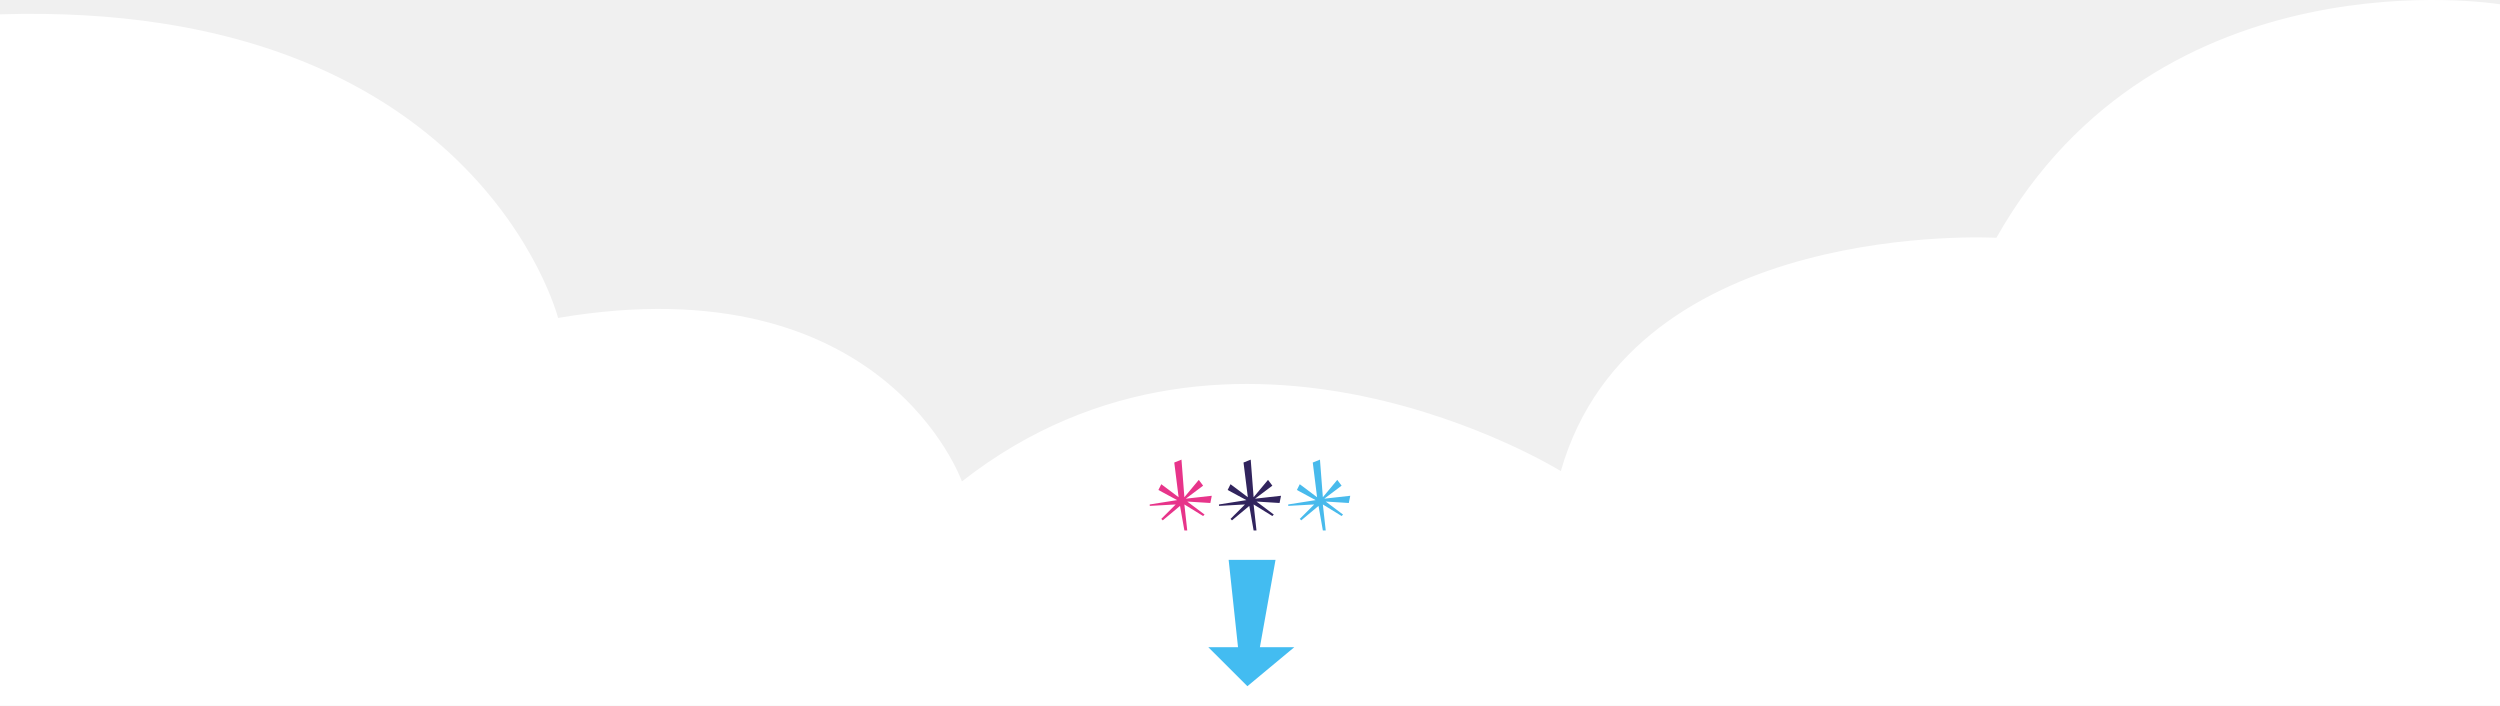
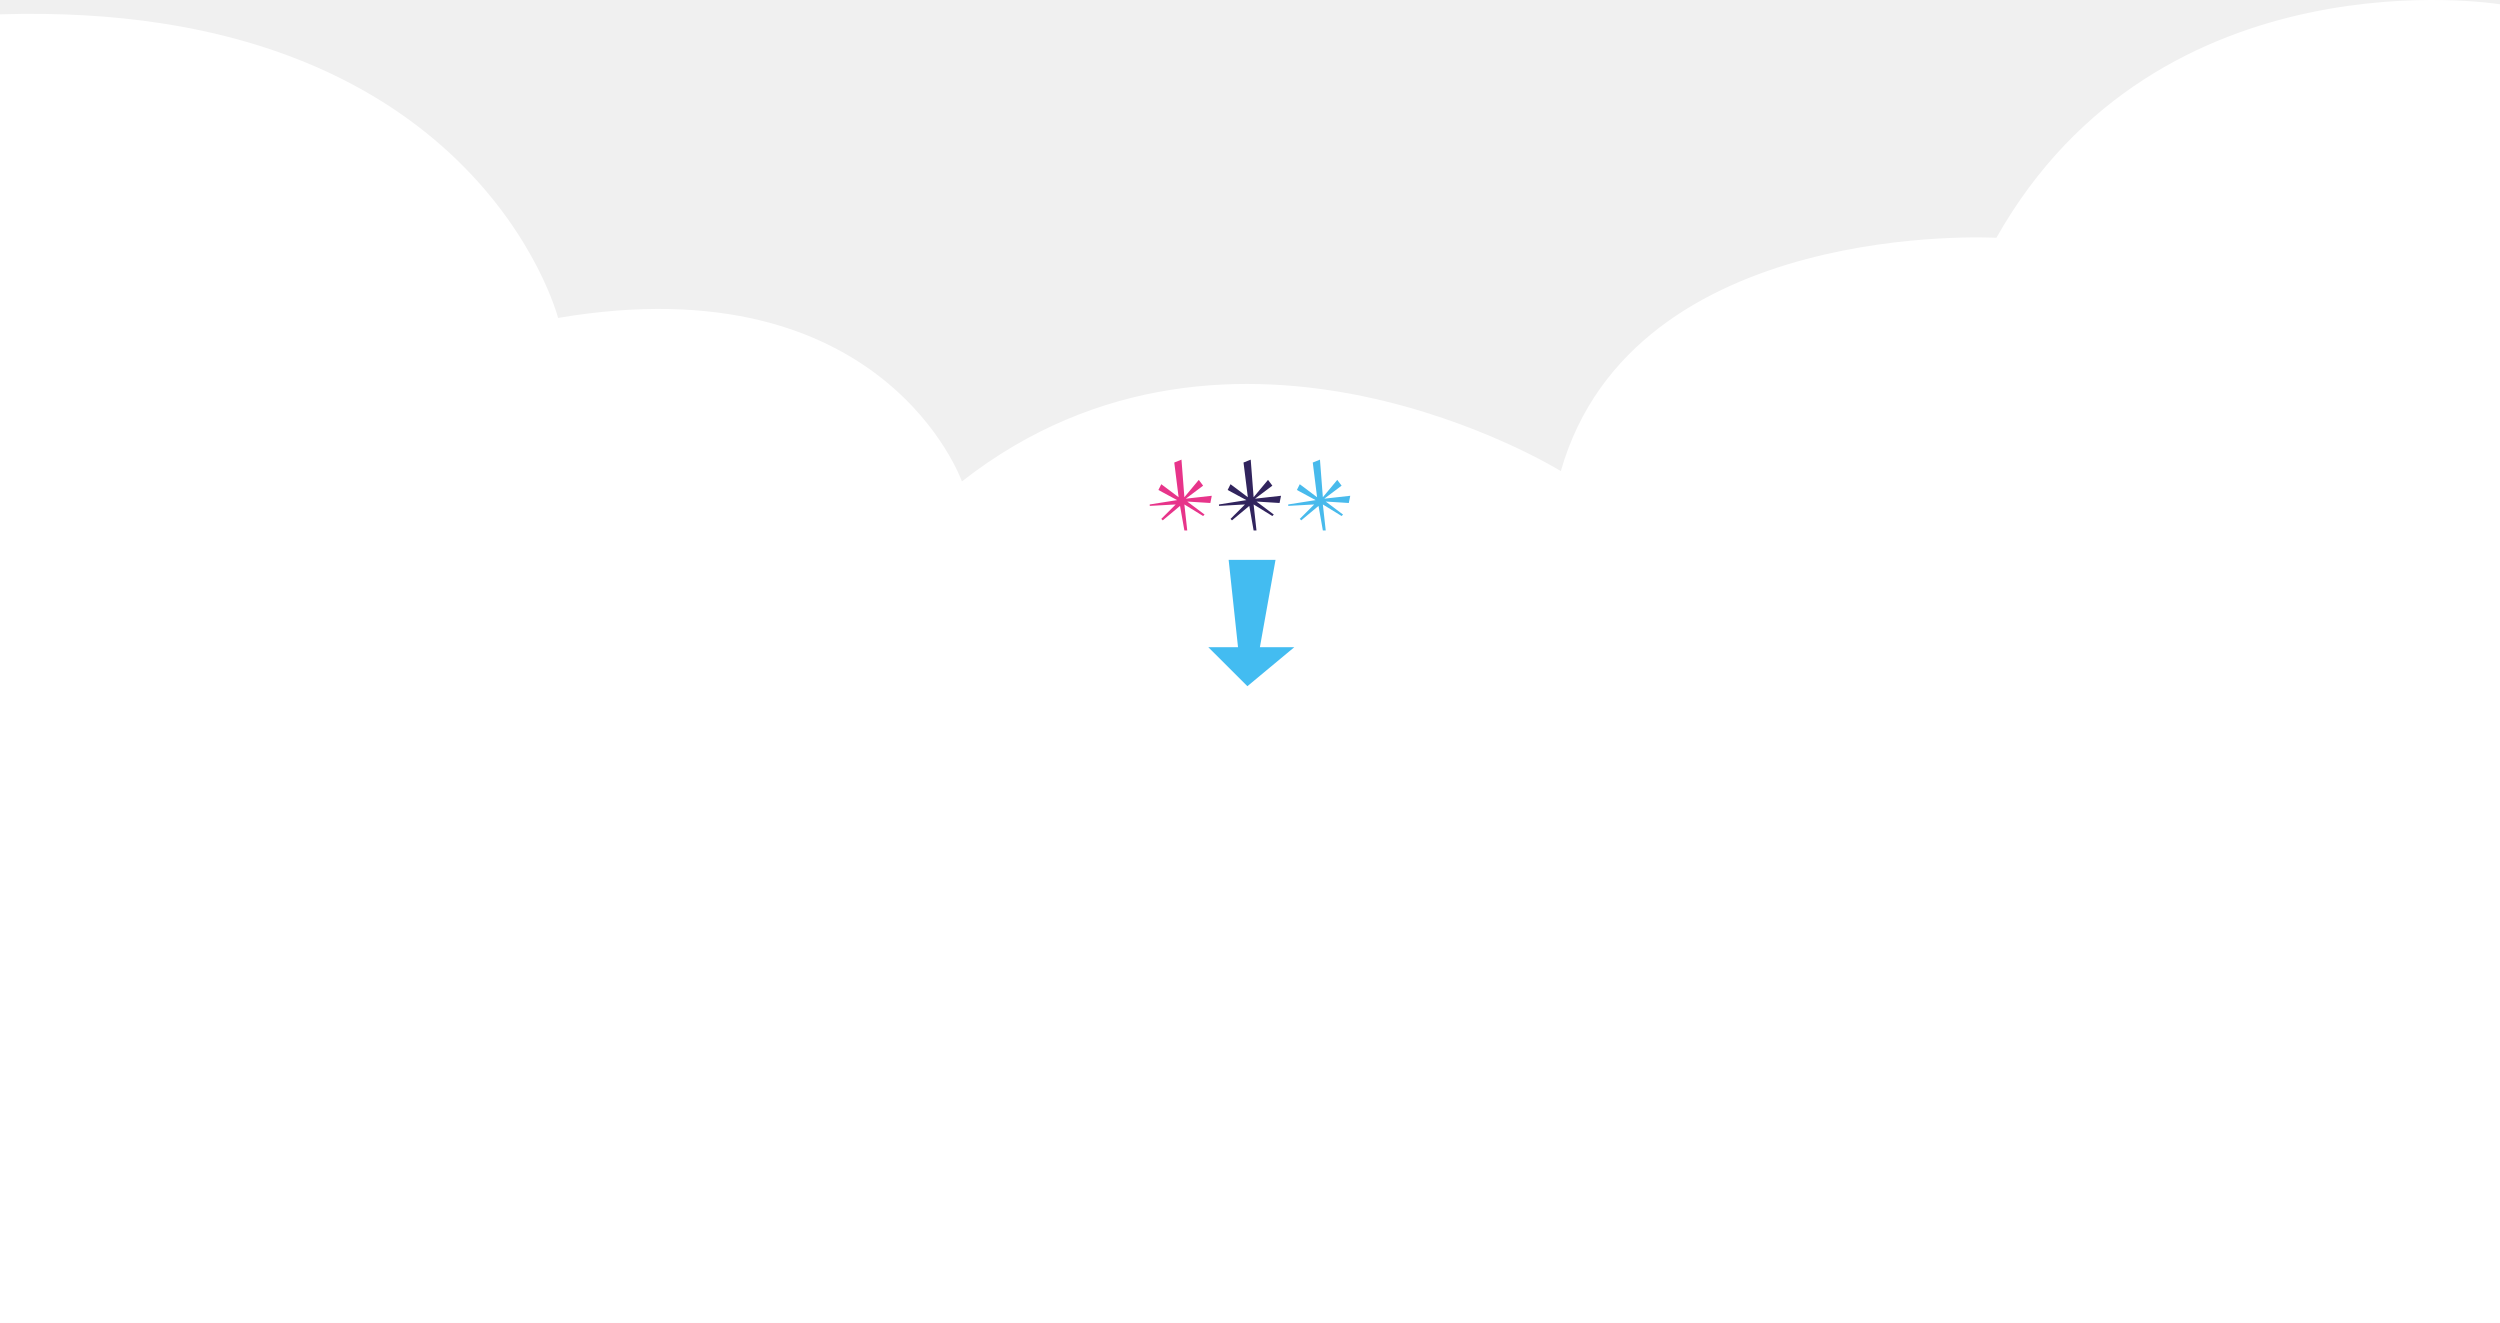
- <svg xmlns="http://www.w3.org/2000/svg" width="1920" height="542" viewBox="0 0 1920 542" fill="none">
+ <svg xmlns="http://www.w3.org/2000/svg" width="1920" height="1016" viewBox="0 0 1920 1016" fill="none">
+   <rect y="527" width="1920" height="489" fill="white" />
  <path d="M1920 3.278C1920 3.278 1658.66 -39.324 1533.22 182.628C1533.22 182.628 1254.45 166.755 1198.71 361.808C1198.71 361.808 947.812 206.061 738.754 369.732C738.754 369.732 679.506 201.578 428.612 244.18C428.612 244.18 365.882 -0.187 0 11.008L0 542H1920V3.278Z" fill="white" />
  <path d="M909.596 381.861L907.374 353L901.84 355.227L905.166 381.861L891.86 371.877L889.653 376.316L904.047 384.088L883 387.422V388.528L902.944 387.422L891.86 398.512L892.979 399.633L906.27 388.528L909.596 407.39H911.804L909.596 387.422L923.991 396.3L925.11 395.179L911.804 385.195L929.54 386.301L930.644 380.755L910.7 382.982L923.991 372.983L920.665 368.544L909.596 381.861Z" fill="#E7348A" />
  <path d="M962.775 381.861L960.552 353L955.018 355.227L958.345 381.861L945.039 371.877L942.831 376.316L957.226 384.088L936.178 387.422V388.528L956.122 387.422L945.039 398.512L946.158 399.633L959.448 388.528L962.775 407.39H964.983L962.775 387.422L977.169 396.3L978.273 395.179L964.983 385.195L982.704 386.301L983.822 380.755L963.879 382.982L977.169 372.983L973.843 368.544L962.775 381.861Z" fill="#31245D" />
  <path d="M1015.95 381.861L1013.73 353L1008.2 355.227L1011.51 381.861L998.216 371.877L996.009 376.316L1010.4 384.088L989.356 387.422V388.528L1009.3 387.422L998.216 398.512L999.335 399.633L1012.63 388.528L1015.95 407.39H1018.16L1015.95 387.422L1030.35 396.3L1031.45 395.179L1018.16 385.195L1035.88 386.301L1037 380.755L1017.06 382.982L1030.35 372.983L1027.02 368.544L1015.95 381.861Z" fill="#48BAEC" />
  <path d="M979.6 430H943.6L950.8 497.062H928L958 527L994 497.062H967.6L979.6 430Z" fill="#43BCF1" />
</svg>
